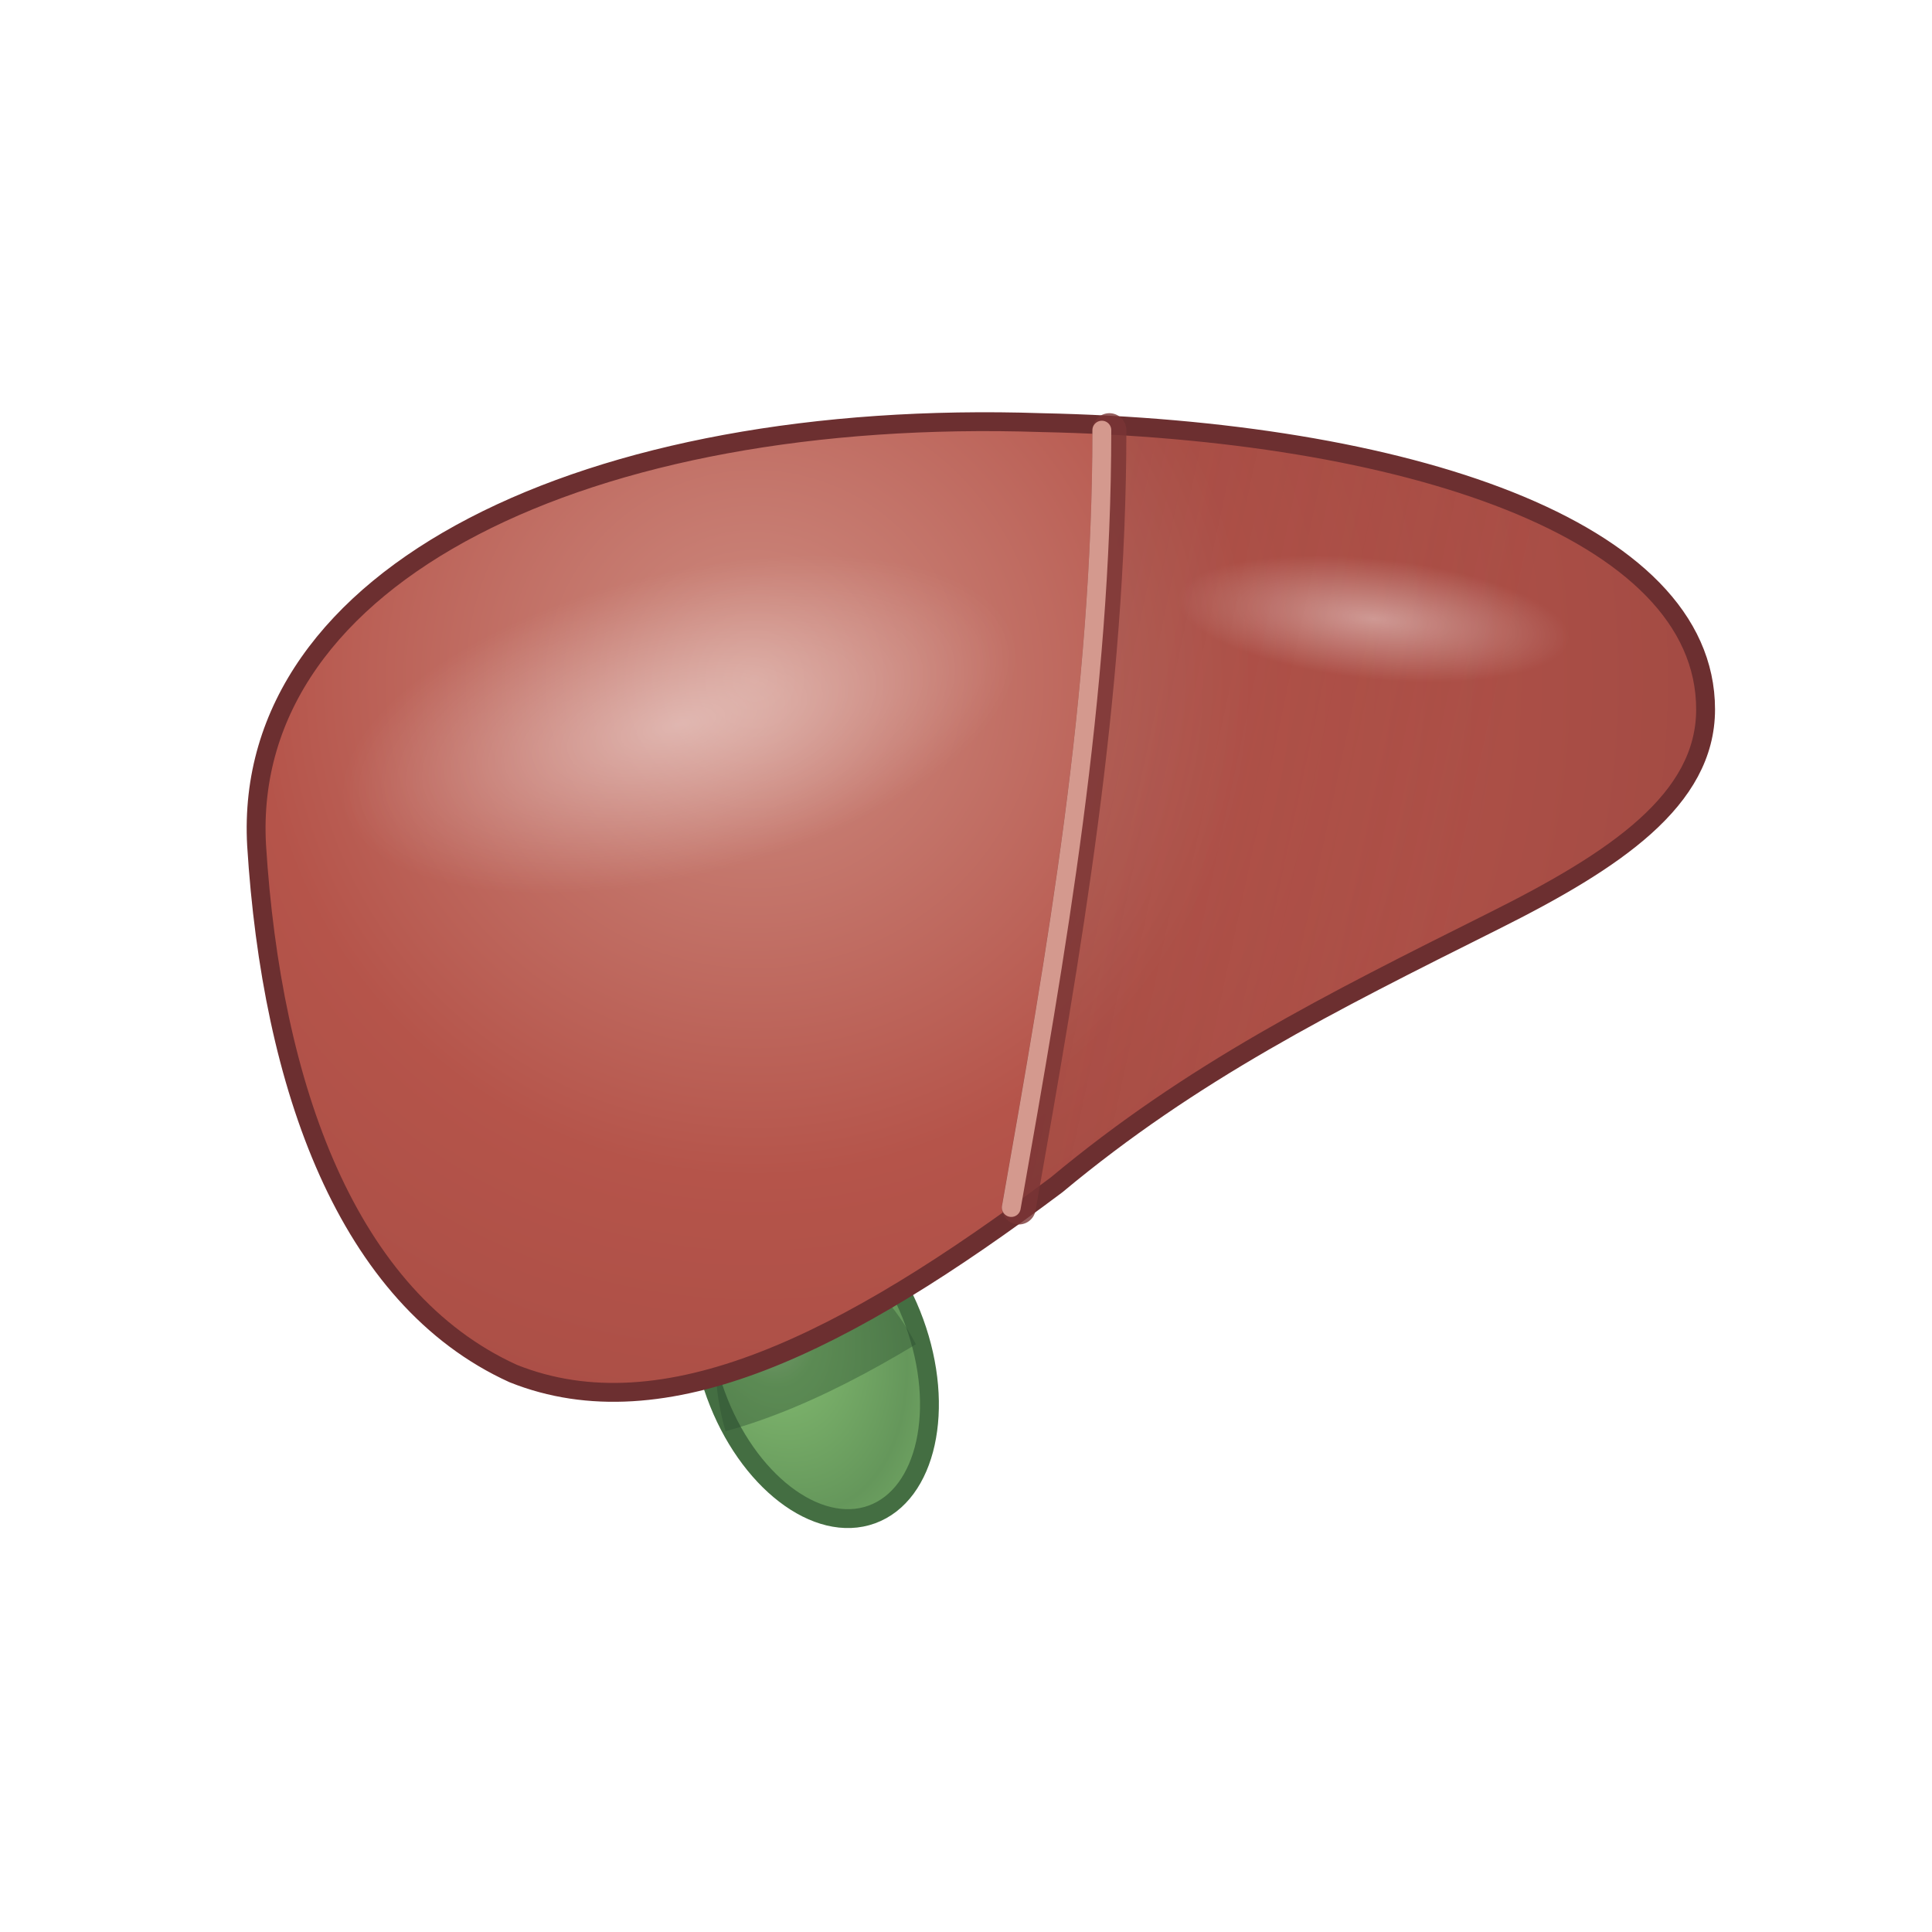
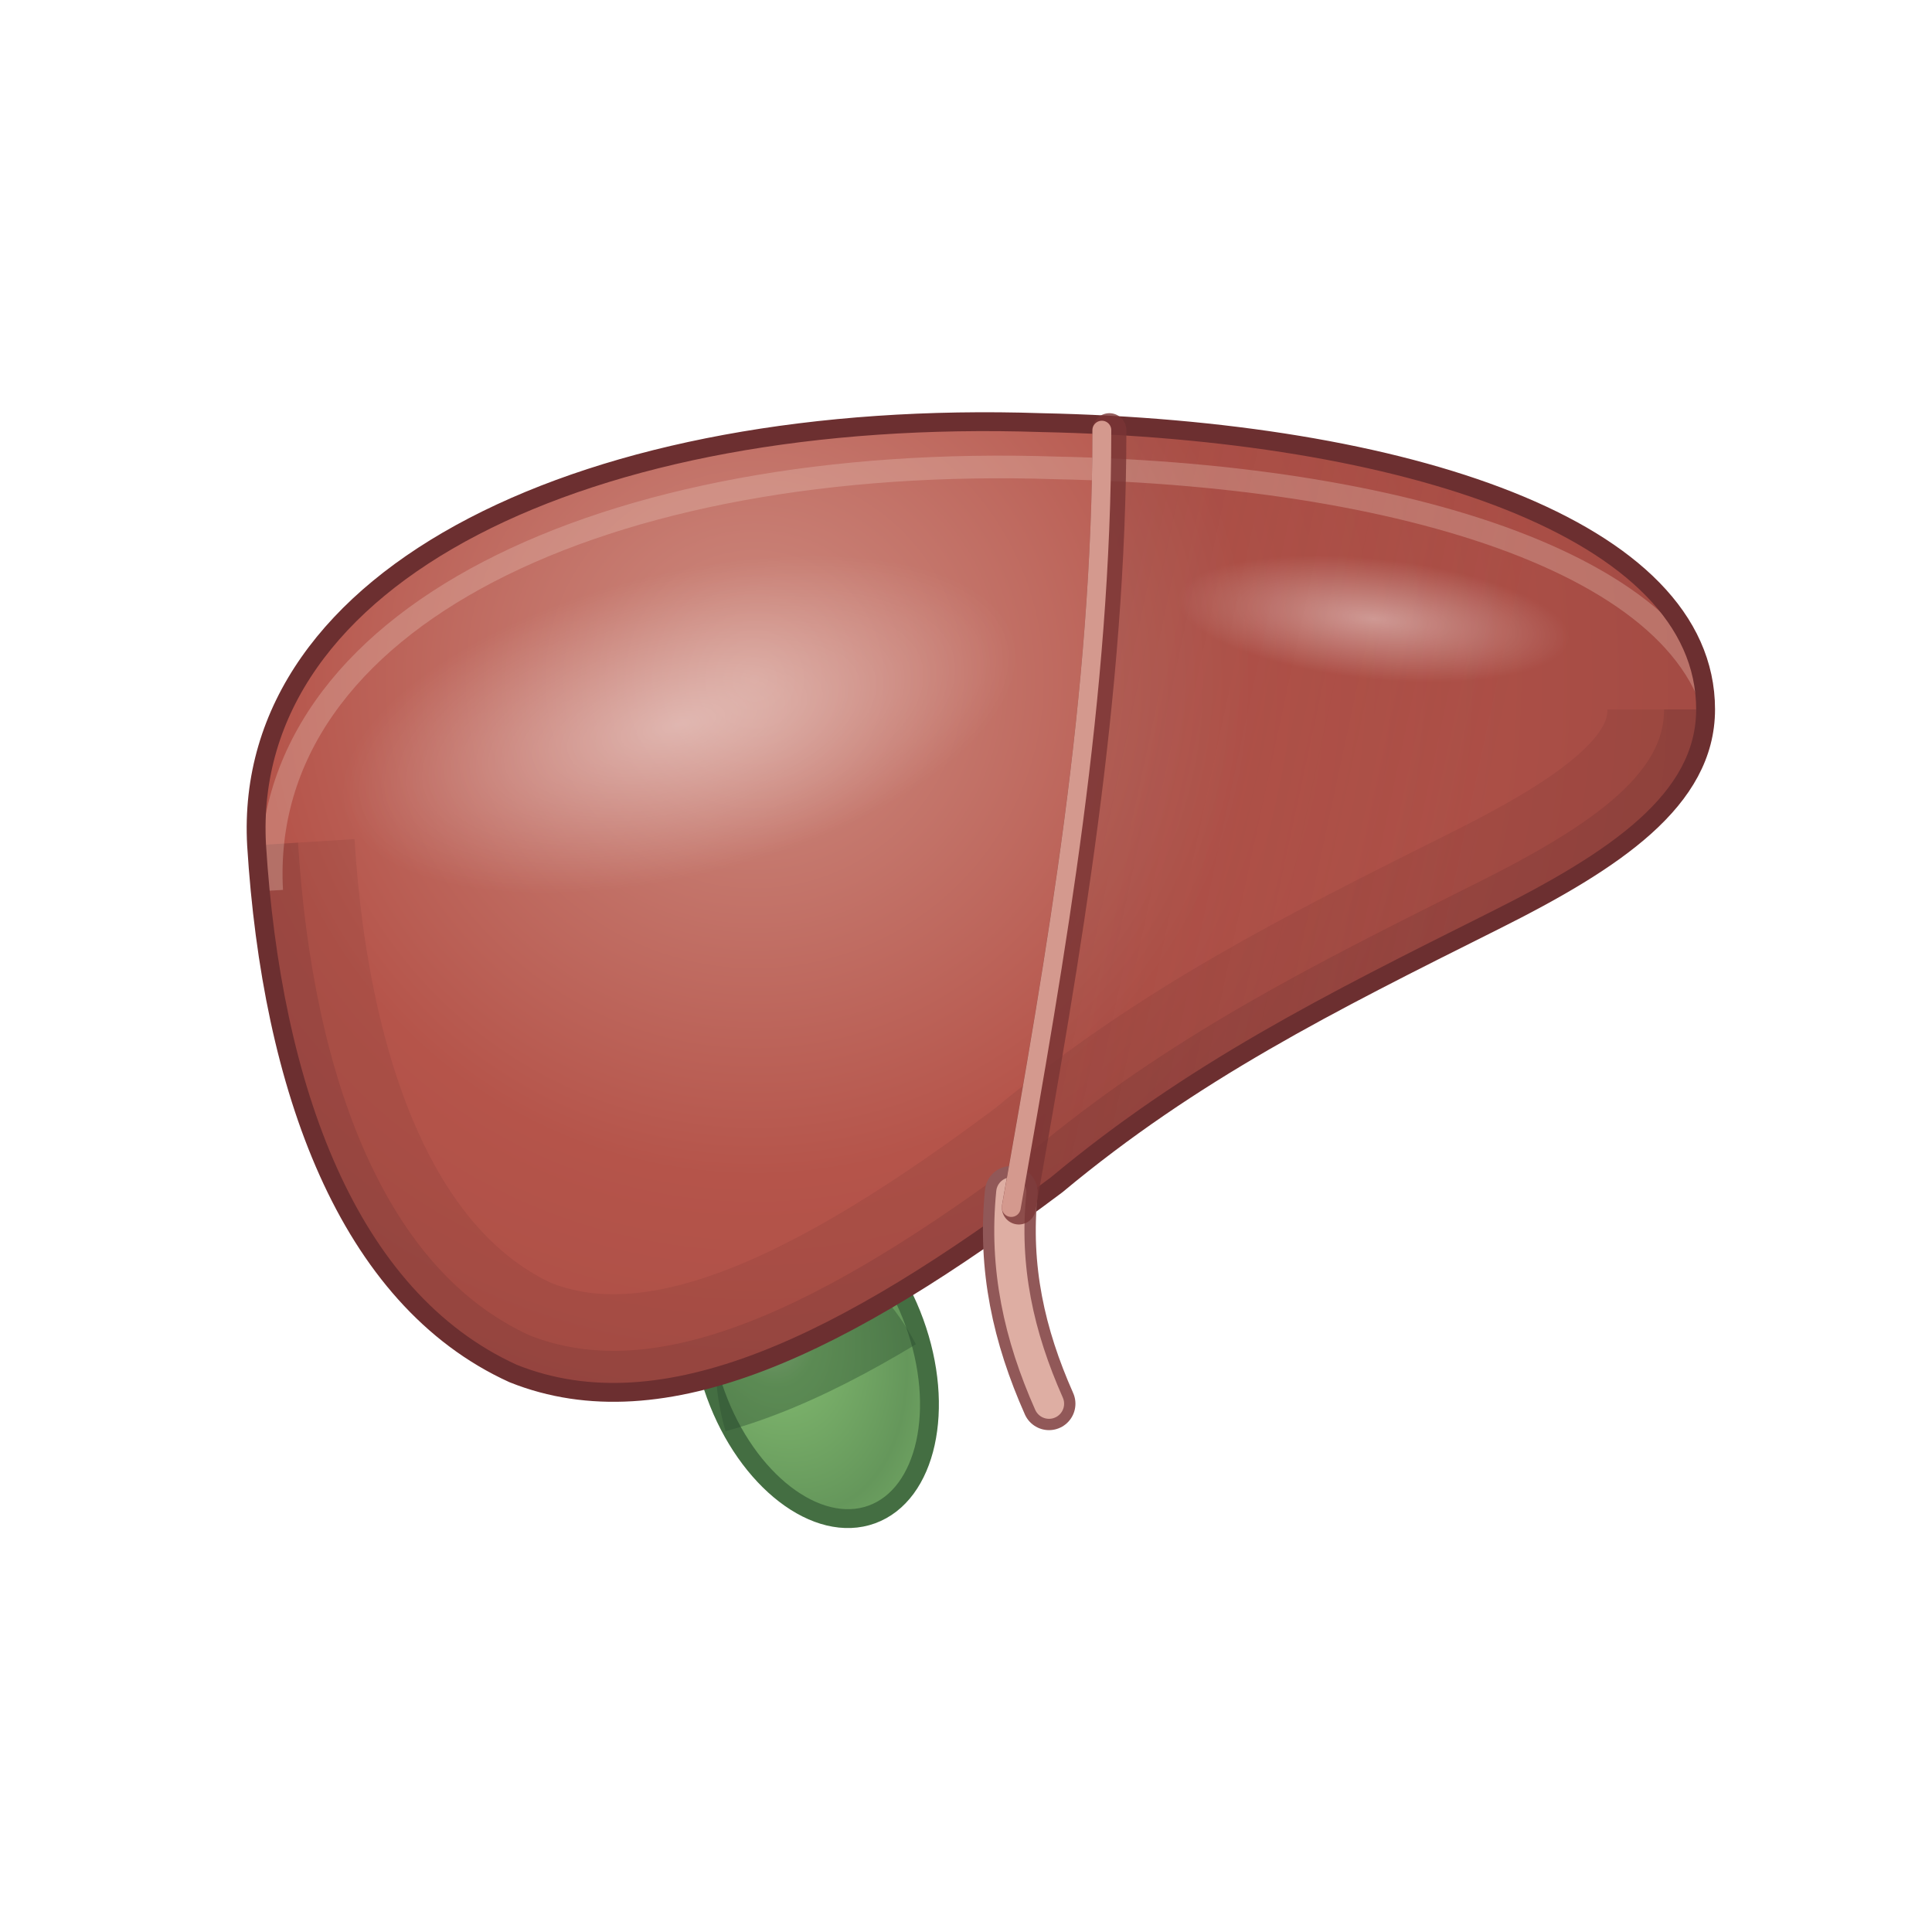
<svg xmlns="http://www.w3.org/2000/svg" viewBox="0 0 256 256" width="256" height="256" role="img" aria-labelledby="liver-title">
  <defs>
    <radialGradient id="liver-liver" gradientUnits="userSpaceOnUse" cx="100" cy="90" r="220">
      <stop offset="0" stop-color="#ce8c81" />
      <stop offset="0.3" stop-color="#B5544A" />
      <stop offset="0.8" stop-color="#94433e" />
      <stop offset="1" stop-color="#a44b44" />
    </radialGradient>
    <radialGradient id="liver-gb" cx="0.34" cy="0.3" r="0.8">
      <stop offset="0" stop-color="#b8d3a6" />
      <stop offset="0.3" stop-color="#7DB46C" />
      <stop offset="0.8" stop-color="#65975b" />
      <stop offset="1" stop-color="#71a563" />
    </radialGradient>
    <radialGradient id="liver-sheen">
      <stop offset="0" stop-color="#fff" stop-opacity="0.42" />
      <stop offset="1" stop-color="#fff" stop-opacity="0" />
    </radialGradient>
    <clipPath id="liver-in-liver">
      <path d="M34 112C32 76 78 54 138 56C186 57 226 70 226 94C226 106 214 114 198 122C176 133 158 142 140 157C112 178 88 190 68 182C46 172 36 144 34 112Z" />
    </clipPath>
    <clipPath id="liver-in-gb">
      <ellipse cx="108" cy="180" rx="14" ry="22" transform="rotate(-20 108 180)" />
    </clipPath>
    <linearGradient id="liver-step" gradientUnits="userSpaceOnUse" x1="140" y1="100" x2="196" y2="112">
      <stop offset="0" stop-color="#5a2629" stop-opacity="0.15" />
      <stop offset="1" stop-color="#5a2629" stop-opacity="0" />
    </linearGradient>
  </defs>
  <ellipse cx="108" cy="180" rx="14" ry="22" transform="rotate(-20 108 180)" fill="url(#liver-gb)" stroke="#446e42" stroke-width="2.5" />
  <path d="M34 112C32 76 78 54 138 56C186 57 226 70 226 94C226 106 214 114 198 122C176 133 158 142 140 157C112 178 88 190 68 182C46 172 36 144 34 112Z" transform="translate(2 7)" fill="#2a4e2f" opacity="0.4" clip-path="url(#liver-in-gb)" />
  <path d="M34 112C32 76 78 54 138 56C186 57 226 70 226 94C226 106 214 114 198 122C176 133 158 142 140 157C112 178 88 190 68 182C46 172 36 144 34 112Z" fill="url(#liver-liver)" />
  <g clip-path="url(#liver-in-liver)">
    <path d="M146 57C146 92 140 126 134 160L240 160L240 40Z" fill="url(#liver-step)" />
+     <path d="M226 94C226 106 214 114 198 122C176 133 158 142 140 157C112 178 88 190 68 182C46 172 36 144 34 112" fill="none" stroke="#441a21" stroke-width="26" opacity="0.1" />
+     <path d="M226 94C226 106 214 114 198 122C176 133 158 142 140 157C112 178 88 190 68 182C46 172 36 144 34 112" fill="none" stroke="#441a21" stroke-width="11" opacity="0.14" />
+     <path d="M34 112C32 76 78 54 138 56C186 57 226 70 226 94" fill="none" stroke="#e9c7bb" stroke-width="3" opacity="0.32" transform="translate(2 6)" />
    <ellipse cx="90" cy="96" rx="46" ry="20" transform="rotate(-14 90 96)" fill="url(#liver-sheen)" />
    <ellipse cx="182" cy="82" rx="26" ry="8" transform="rotate(6 182 82)" fill="url(#liver-sheen)" />
  </g>
  <path d="M34 112C32 76 78 54 138 56C186 57 226 70 226 94C226 106 214 114 198 122C176 133 158 142 140 157C112 178 88 190 68 182C46 172 36 144 34 112Z" fill="none" stroke="#6c2f30" stroke-width="2.5" stroke-linejoin="round" />
+   <path d="M134 158C133 168 135 177 139 186" fill="none" stroke="#915858" stroke-width="7" stroke-linecap="round" />
+   <path d="M134 158C133 168 135 177 139 186" fill="none" stroke="#deaea3" stroke-width="4" stroke-linecap="round" />
  <path d="M146 57C146 92 140 126 134 160" fill="none" stroke="#793534" stroke-width="4.5" stroke-linecap="round" transform="translate(1 0)" opacity="0.8" />
  <path d="M146 57C146 92 140 126 134 160" fill="none" stroke="#d4998e" stroke-width="2.5" stroke-linecap="round" />
</svg>
